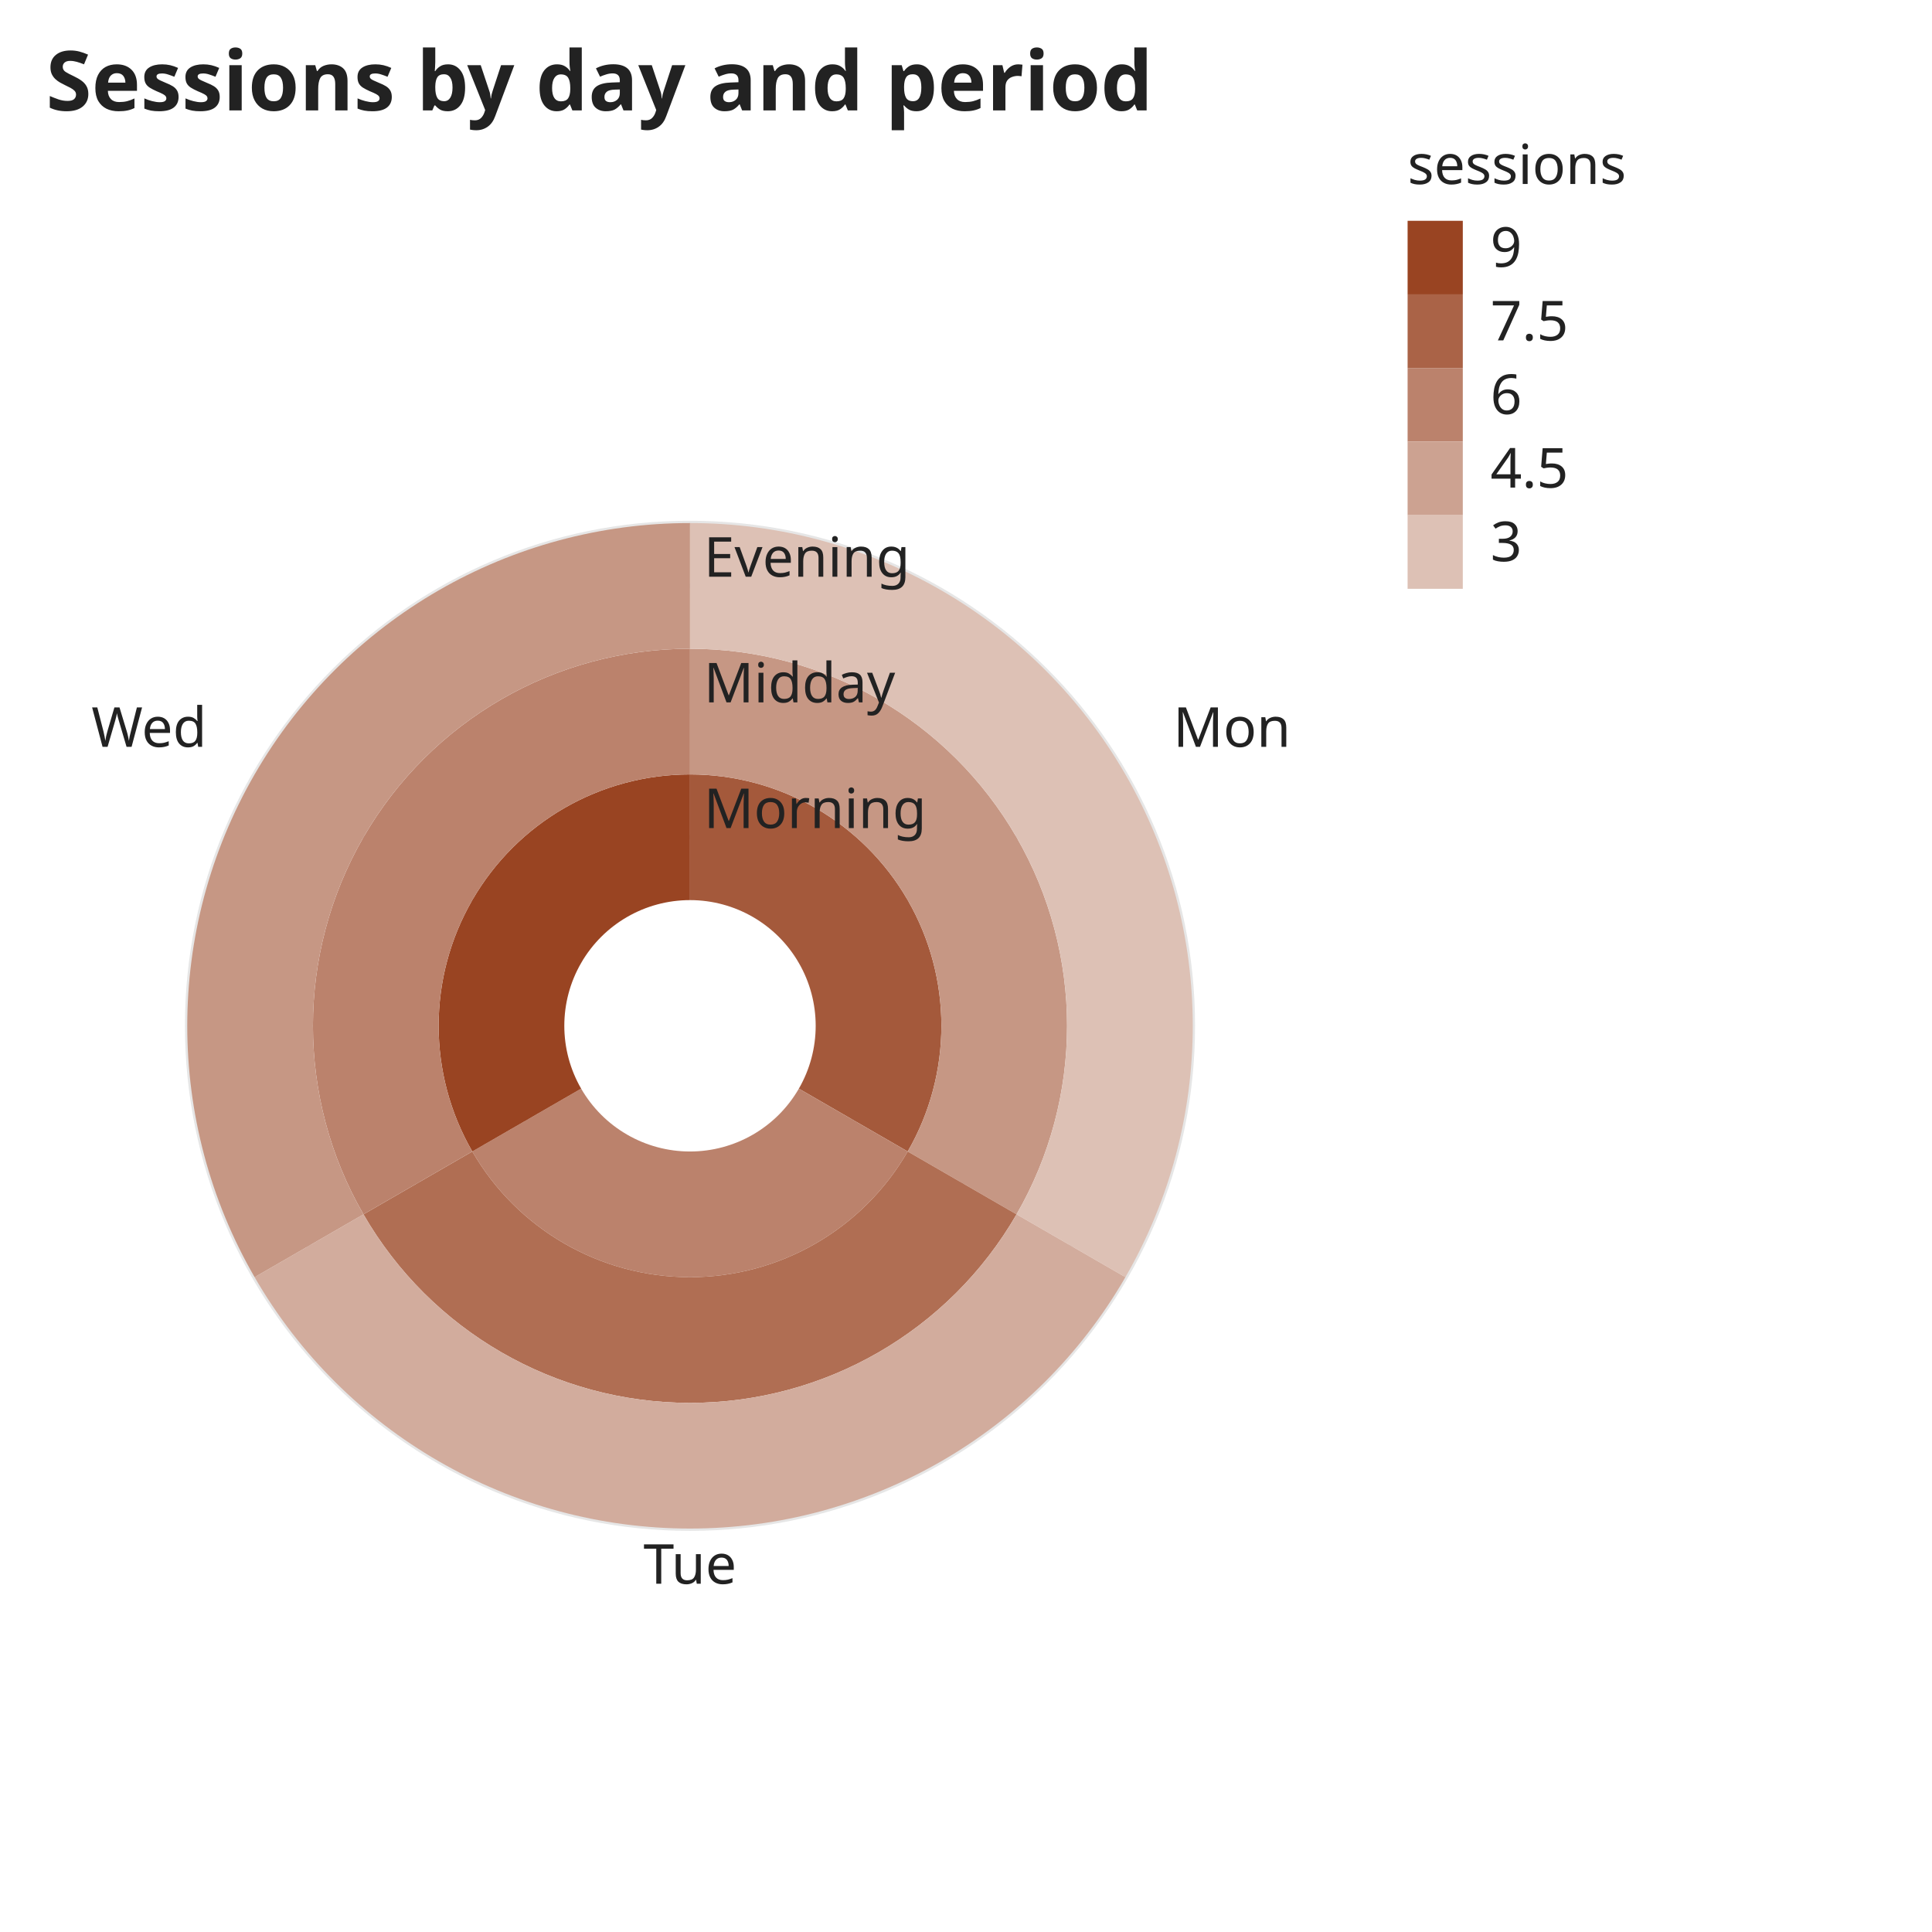
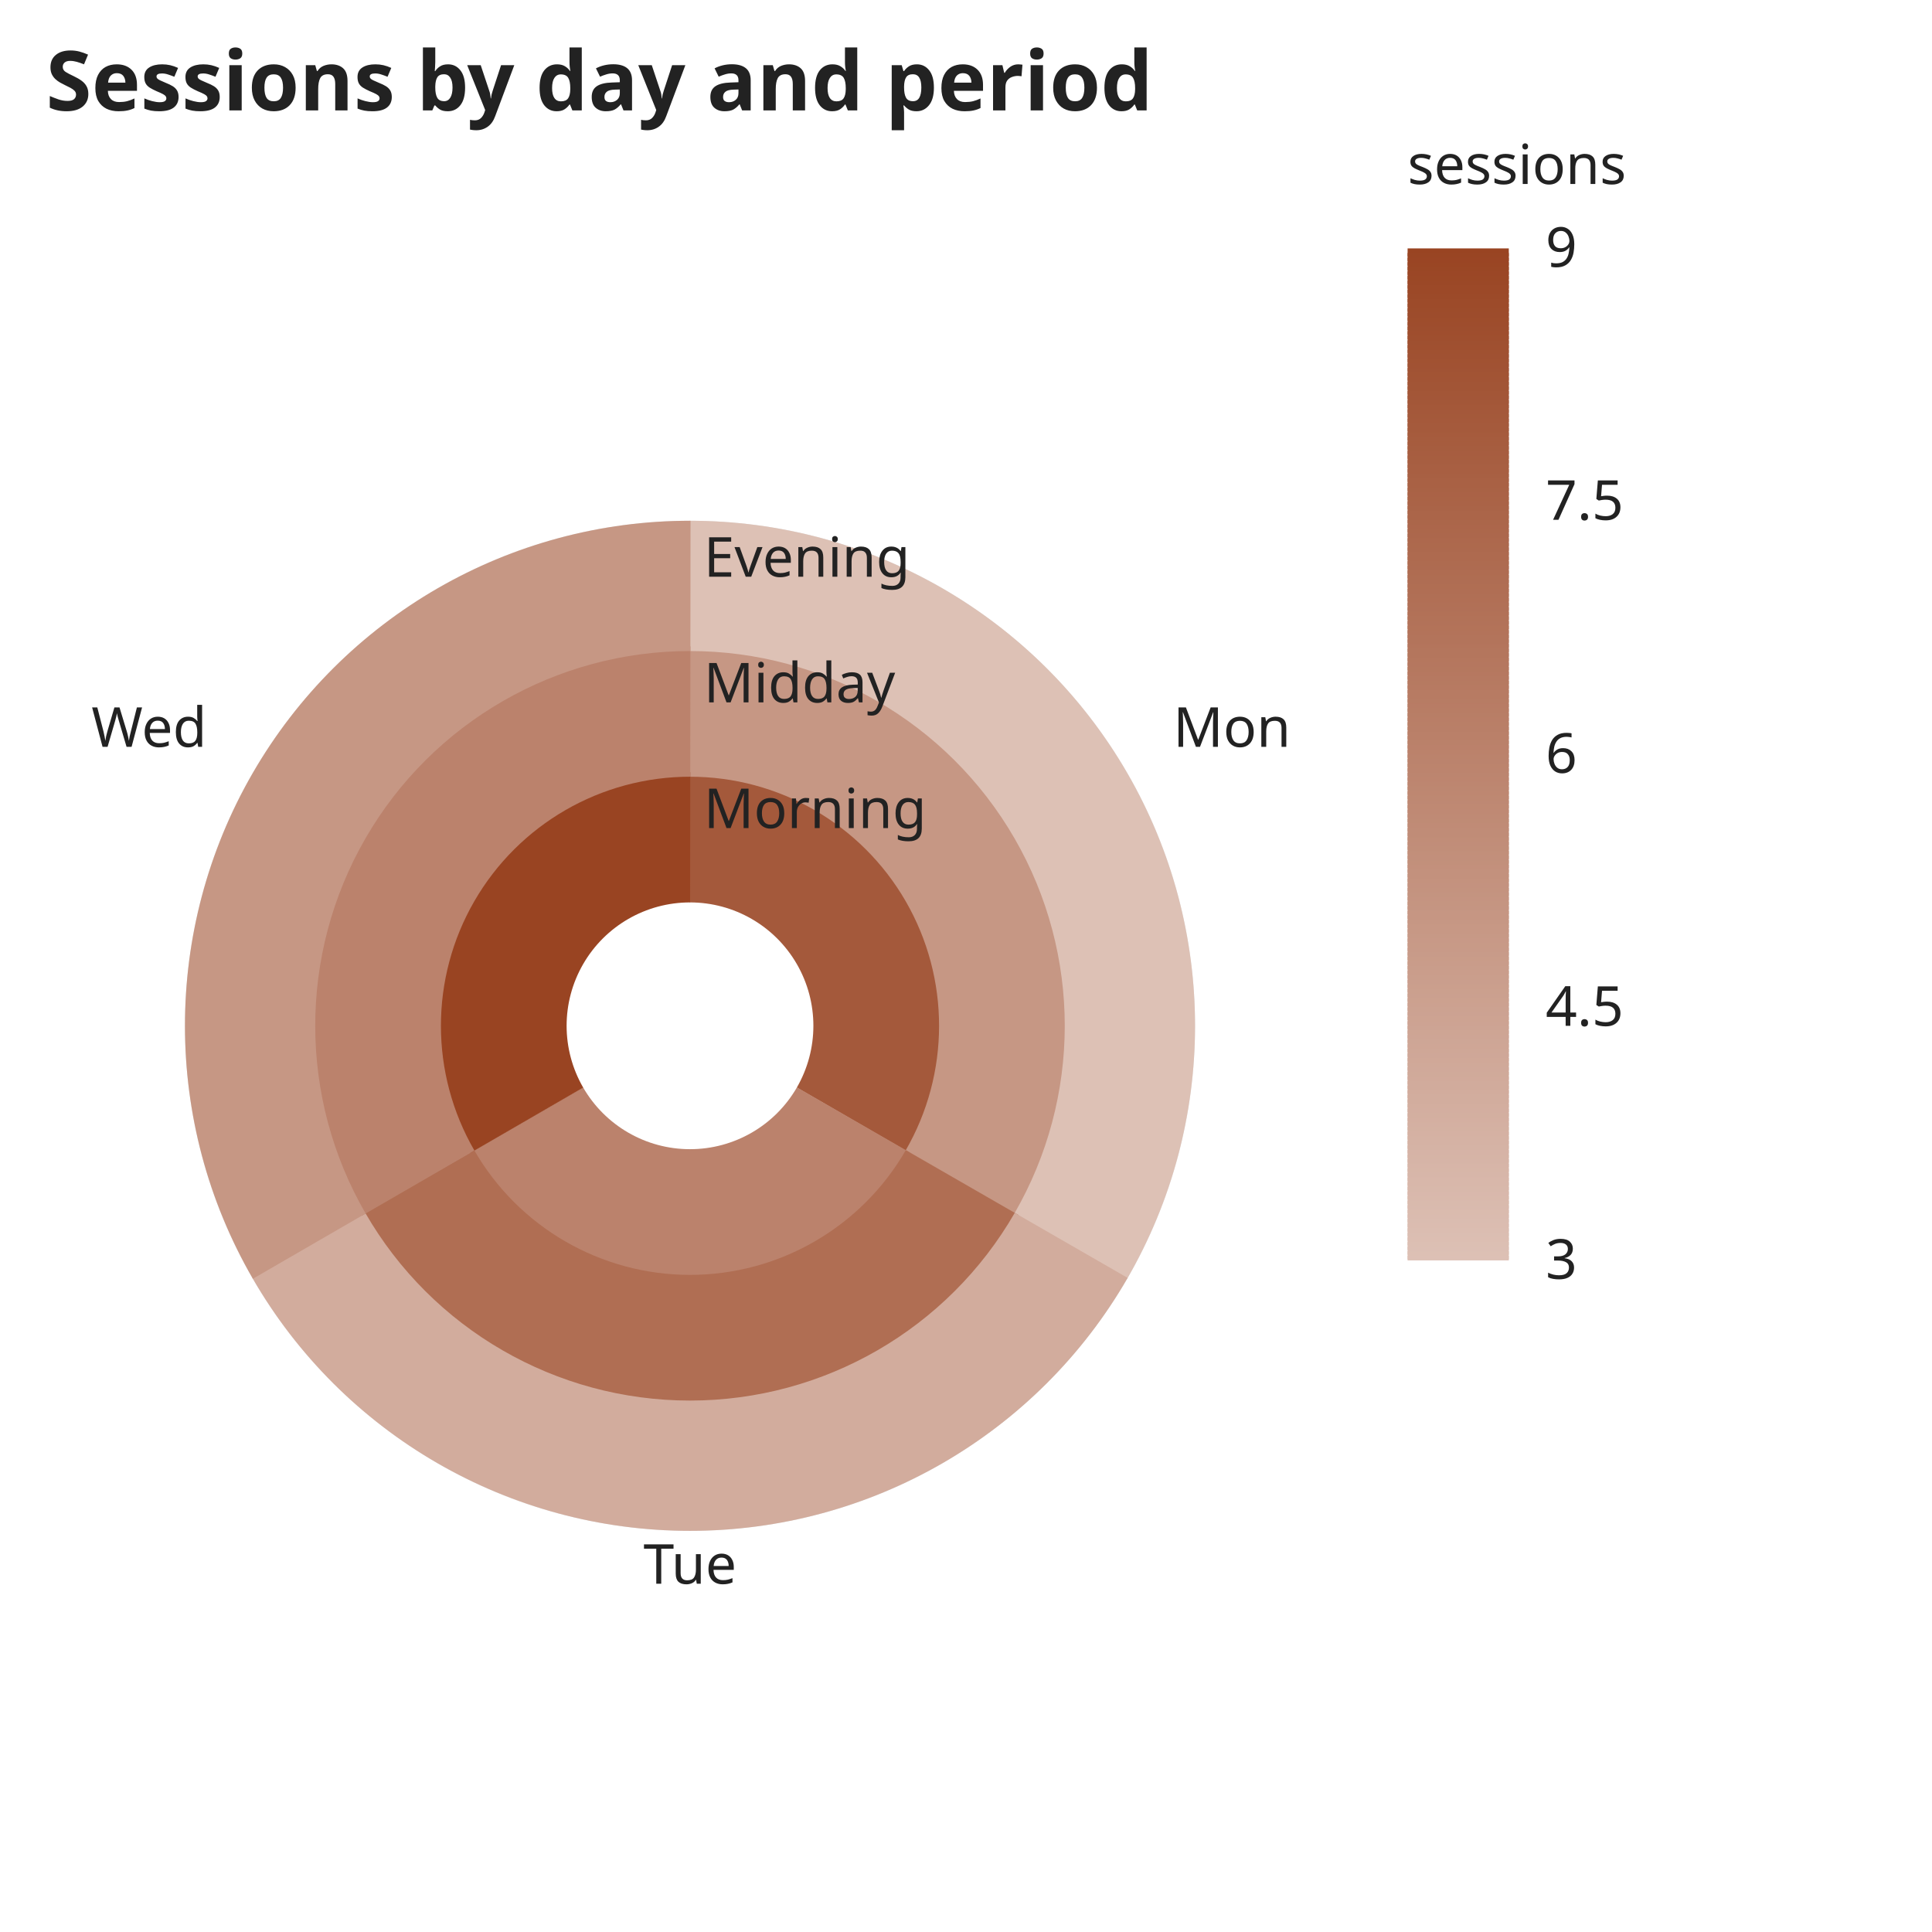
<svg xmlns="http://www.w3.org/2000/svg" width="420" height="420" viewBox="0 0 420 420" role="img" aria-label="Sessions by day and period">
  <rect class="algraf-background" x="0" y="0" width="420" height="420" fill="#ffffff" />
  <text class="algraf-title" x="10" y="24" font-family="system-ui, sans-serif" font-size="18" font-weight="600" fill="#222222">Sessions by day and period</text>
  <rect class="algraf-plot-area" x="10" y="36" width="280" height="374" fill="#ffffff" />
  <g class="algraf-polar-grid">
    <circle cx="150" cy="223" r="40.985" fill="none" stroke="#e6e6e6" stroke-width="1" />
    <circle cx="150" cy="223" r="68.309" fill="none" stroke="#e6e6e6" stroke-width="1" />
    <circle cx="150" cy="223" r="95.632" fill="none" stroke="#e6e6e6" stroke-width="1" />
    <circle cx="150" cy="223" r="109.294" fill="none" stroke="#e6e6e6" stroke-width="1" />
    <line x1="173.663" y1="209.338" x2="244.651" y2="168.353" stroke="#e6e6e6" stroke-width="1" />
    <line x1="150" y1="250.323" x2="150" y2="332.294" stroke="#e6e6e6" stroke-width="1" />
    <line x1="126.337" y1="209.338" x2="55.349" y2="168.353" stroke="#e6e6e6" stroke-width="1" />
  </g>
  <g class="algraf-layer algraf-geom-tile">
-     <path d="M 150 168.353 A 54.647 54.647 0 0 1 197.326 250.323 L 173.663 236.662 A 27.323 27.323 0 0 0 150 195.677 Z" fill="#a4593b" opacity="1" />
-     <path d="M 150 141.03 A 81.97 81.97 0 0 1 220.988 263.985 L 197.326 250.323 A 54.647 54.647 0 0 0 150 168.353 Z" fill="#c69784" opacity="1" />
-     <path d="M 150 113.706 A 109.294 109.294 0 0 1 244.651 277.647 L 220.988 263.985 A 81.97 81.97 0 0 0 150 141.03 Z" fill="#ddc1b5" opacity="1" />
-     <path d="M 197.326 250.323 A 54.647 54.647 0 0 1 102.674 250.323 L 126.337 236.662 A 27.323 27.323 0 0 0 173.663 236.662 Z" fill="#bb826c" opacity="1" />
-     <path d="M 220.988 263.985 A 81.97 81.97 0 0 1 79.012 263.985 L 102.674 250.323 A 54.647 54.647 0 0 0 197.326 250.323 Z" fill="#b06e53" opacity="1" />
-     <path d="M 244.651 277.647 A 109.294 109.294 0 0 1 55.349 277.647 L 79.012 263.985 A 81.97 81.97 0 0 0 220.988 263.985 Z" fill="#d2ac9d" opacity="1" />
-     <path d="M 102.674 250.323 A 54.647 54.647 0 0 1 150 168.353 L 150 195.677 A 27.323 27.323 0 0 0 126.337 236.662 Z" fill="#994422" opacity="1" />
-     <path d="M 79.012 263.985 A 81.97 81.97 0 0 1 150 141.03 L 150 168.353 A 54.647 54.647 0 0 0 102.674 250.323 Z" fill="#bb826c" opacity="1" />
-     <path d="M 55.349 277.647 A 109.294 109.294 0 0 1 150 113.706 L 150 141.03 A 81.97 81.97 0 0 0 79.012 263.985 Z" fill="#c69784" opacity="1" />
+     <path d="M 149.945 167.853 A 55.147 55.147 0 0 1 197.731 250.621 L 173.216 236.435 A 26.823 26.823 0 0 0 149.973 196.177 Z" fill="#a4593b" opacity="1" />
+     <path d="M 149.918 140.53 A 82.47 82.47 0 0 1 221.38 264.307 L 196.866 250.12 A 54.147 54.147 0 0 0 149.946 168.853 Z" fill="#c69784" opacity="1" />
+     <path d="M 149.89 113.206 A 109.794 109.794 0 0 1 245.029 277.992 L 220.515 263.806 A 81.47 81.47 0 0 0 149.919 141.53 Z" fill="#ddc1b5" opacity="1" />
+     <path d="M 197.786 250.526 A 55.147 55.147 0 0 1 102.214 250.526 L 126.757 236.388 A 26.823 26.823 0 0 0 173.243 236.388 Z" fill="#bb826c" opacity="1" />
+     <path d="M 221.463 264.164 A 82.47 82.47 0 0 1 78.537 264.164 L 103.08 250.027 A 54.147 54.147 0 0 0 196.92 250.027 Z" fill="#b06e53" opacity="1" />
+     <path d="M 245.139 277.802 A 109.794 109.794 0 0 1 54.861 277.802 L 79.404 263.665 A 81.47 81.47 0 0 0 220.596 263.665 Z" fill="#d2ac9d" opacity="1" />
+     <path d="M 102.269 250.621 A 55.147 55.147 0 0 1 150.055 167.853 L 150.027 196.177 A 26.823 26.823 0 0 0 126.784 236.435 Z" fill="#994422" opacity="1" />
+     <path d="M 78.62 264.307 A 82.47 82.47 0 0 1 150.082 140.53 L 150.054 168.853 A 54.147 54.147 0 0 0 103.134 250.12 Z" fill="#bb826c" opacity="1" />
+     <path d="M 54.971 277.992 A 109.794 109.794 0 0 1 150.11 113.206 L 150.081 141.53 A 81.47 81.47 0 0 0 79.485 263.806 Z" fill="#c69784" opacity="1" />
  </g>
  <g class="algraf-polar-theta-labels">
    <text x="255.044" y="162.353" text-anchor="start" font-family="system-ui, sans-serif" font-size="12" fill="#222222">Mon</text>
    <text x="150" y="344.294" text-anchor="middle" font-family="system-ui, sans-serif" font-size="12" fill="#222222">Tue</text>
    <text x="44.956" y="162.353" text-anchor="end" font-family="system-ui, sans-serif" font-size="12" fill="#222222">Wed</text>
  </g>
  <g class="algraf-polar-radius-labels">
    <text x="153" y="180.015" text-anchor="start" font-family="system-ui, sans-serif" font-size="12" fill="#222222">Morning</text>
    <text x="153" y="152.691" text-anchor="start" font-family="system-ui, sans-serif" font-size="12" fill="#222222">Midday</text>
    <text x="153" y="125.368" text-anchor="start" font-family="system-ui, sans-serif" font-size="12" fill="#222222">Evening</text>
  </g>
  <g class="algraf-legends">
    <text x="306" y="40" text-anchor="start" font-family="system-ui, sans-serif" font-size="12" fill="#222222">sessions</text>
-     <rect x="306" y="48" width="12" height="16" fill="#994422" />
-     <text x="324" y="58" text-anchor="start" font-family="system-ui, sans-serif" font-size="12" fill="#222222">9</text>
-     <rect x="306" y="64" width="12" height="16" fill="#aa6347" />
-     <text x="324" y="74" text-anchor="start" font-family="system-ui, sans-serif" font-size="12" fill="#222222">7.5</text>
-     <rect x="306" y="80" width="12" height="16" fill="#bb826c" />
-     <text x="324" y="90" text-anchor="start" font-family="system-ui, sans-serif" font-size="12" fill="#222222">6</text>
-     <rect x="306" y="96" width="12" height="16" fill="#cca291" />
-     <text x="324" y="106" text-anchor="start" font-family="system-ui, sans-serif" font-size="12" fill="#222222">4.5</text>
-     <rect x="306" y="112" width="12" height="16" fill="#ddc1b5" />
-     <text x="324" y="122" text-anchor="start" font-family="system-ui, sans-serif" font-size="12" fill="#222222">3</text>
+     <rect x="306" y="54" width="22" height="1.75" fill="#994422" />
+     <rect x="306" y="55" width="22" height="1.75" fill="#994523" />
+     <rect x="306" y="56" width="22" height="1.75" fill="#9a4524" />
+     <rect x="306" y="57" width="22" height="1.75" fill="#9a4624" />
+     <rect x="306" y="58" width="22" height="1.75" fill="#9a4725" />
+     <rect x="306" y="59" width="22" height="1.75" fill="#9b4726" />
+     <rect x="306" y="60" width="22" height="1.75" fill="#9b4826" />
+     <rect x="306" y="61" width="22" height="1.75" fill="#9b4827" />
+     <rect x="306" y="62" width="22" height="1.75" fill="#9c4928" />
+     <rect x="306" y="63" width="22" height="1.75" fill="#9c4928" />
+     <rect x="306" y="64" width="22" height="1.75" fill="#9c4a29" />
+     <rect x="306" y="65" width="22" height="1.75" fill="#9d4b2a" />
+     <rect x="306" y="66" width="22" height="1.75" fill="#9d4b2a" />
+     <rect x="306" y="67" width="22" height="1.75" fill="#9d4c2b" />
+     <rect x="306" y="68" width="22" height="1.75" fill="#9d4c2c" />
+     <rect x="306" y="69" width="22" height="1.75" fill="#9e4d2c" />
+     <rect x="306" y="70" width="22" height="1.75" fill="#9e4d2d" />
+     <rect x="306" y="71" width="22" height="1.75" fill="#9e4e2e" />
+     <rect x="306" y="72" width="22" height="1.75" fill="#9f4e2e" />
+     <rect x="306" y="73" width="22" height="1.75" fill="#9f4f2f" />
+     <rect x="306" y="74" width="22" height="1.75" fill="#9f5030" />
+     <rect x="306" y="75" width="22" height="1.75" fill="#a05030" />
+     <rect x="306" y="76" width="22" height="1.75" fill="#a05131" />
+     <rect x="306" y="77" width="22" height="1.75" fill="#a05132" />
+     <rect x="306" y="78" width="22" height="1.75" fill="#a15232" />
+     <rect x="306" y="79" width="22" height="1.75" fill="#a15233" />
+     <rect x="306" y="80" width="22" height="1.75" fill="#a15334" />
+     <rect x="306" y="81" width="22" height="1.75" fill="#a25434" />
+     <rect x="306" y="82" width="22" height="1.75" fill="#a25435" />
+     <rect x="306" y="83" width="22" height="1.75" fill="#a25536" />
+     <rect x="306" y="84" width="22" height="1.75" fill="#a25536" />
+     <rect x="306" y="85" width="22" height="1.75" fill="#a35637" />
+     <rect x="306" y="86" width="22" height="1.75" fill="#a35638" />
+     <rect x="306" y="87" width="22" height="1.75" fill="#a35738" />
+     <rect x="306" y="88" width="22" height="1.75" fill="#a45839" />
+     <rect x="306" y="89" width="22" height="1.75" fill="#a4583a" />
+     <rect x="306" y="90" width="22" height="1.75" fill="#a4593a" />
+     <rect x="306" y="91" width="22" height="1.75" fill="#a5593b" />
+     <rect x="306" y="92" width="22" height="1.75" fill="#a55a3c" />
+     <rect x="306" y="93" width="22" height="1.75" fill="#a55a3c" />
+     <rect x="306" y="94" width="22" height="1.75" fill="#a65b3d" />
+     <rect x="306" y="95" width="22" height="1.75" fill="#a65c3e" />
+     <rect x="306" y="96" width="22" height="1.75" fill="#a65c3e" />
+     <rect x="306" y="97" width="22" height="1.75" fill="#a65d3f" />
+     <rect x="306" y="98" width="22" height="1.75" fill="#a75d40" />
+     <rect x="306" y="99" width="22" height="1.75" fill="#a75e40" />
+     <rect x="306" y="100" width="22" height="1.75" fill="#a75e41" />
+     <rect x="306" y="101" width="22" height="1.75" fill="#a85f42" />
+     <rect x="306" y="102" width="22" height="1.75" fill="#a85f42" />
+     <rect x="306" y="103" width="22" height="1.75" fill="#a86043" />
+     <rect x="306" y="104" width="22" height="1.75" fill="#a96144" />
+     <rect x="306" y="105" width="22" height="1.75" fill="#a96144" />
+     <rect x="306" y="106" width="22" height="1.75" fill="#a96245" />
+     <rect x="306" y="107" width="22" height="1.75" fill="#aa6246" />
+     <rect x="306" y="108" width="22" height="1.75" fill="#aa6346" />
+     <rect x="306" y="109" width="22" height="1.75" fill="#aa6347" />
+     <rect x="306" y="110" width="22" height="1.75" fill="#aa6448" />
+     <rect x="306" y="111" width="22" height="1.75" fill="#ab6549" />
+     <rect x="306" y="112" width="22" height="1.75" fill="#ab6549" />
+     <rect x="306" y="113" width="22" height="1.75" fill="#ab664a" />
+     <rect x="306" y="114" width="22" height="1.75" fill="#ac664b" />
+     <rect x="306" y="115" width="22" height="1.75" fill="#ac674b" />
+     <rect x="306" y="116" width="22" height="1.75" fill="#ac674c" />
+     <rect x="306" y="117" width="22" height="1.75" fill="#ad684d" />
+     <rect x="306" y="118" width="22" height="1.75" fill="#ad694d" />
+     <rect x="306" y="119" width="22" height="1.75" fill="#ad694e" />
+     <rect x="306" y="120" width="22" height="1.75" fill="#ae6a4f" />
+     <rect x="306" y="121" width="22" height="1.75" fill="#ae6a4f" />
+     <rect x="306" y="122" width="22" height="1.75" fill="#ae6b50" />
+     <rect x="306" y="123" width="22" height="1.75" fill="#ae6b51" />
+     <rect x="306" y="124" width="22" height="1.75" fill="#af6c51" />
+     <rect x="306" y="125" width="22" height="1.75" fill="#af6d52" />
+     <rect x="306" y="126" width="22" height="1.75" fill="#af6d53" />
+     <rect x="306" y="127" width="22" height="1.75" fill="#b06e53" />
+     <rect x="306" y="128" width="22" height="1.75" fill="#b06e54" />
+     <rect x="306" y="129" width="22" height="1.75" fill="#b06f55" />
+     <rect x="306" y="130" width="22" height="1.75" fill="#b16f55" />
+     <rect x="306" y="131" width="22" height="1.75" fill="#b17056" />
+     <rect x="306" y="132" width="22" height="1.75" fill="#b17057" />
+     <rect x="306" y="133" width="22" height="1.75" fill="#b27157" />
+     <rect x="306" y="134" width="22" height="1.75" fill="#b27258" />
+     <rect x="306" y="135" width="22" height="1.75" fill="#b27259" />
+     <rect x="306" y="136" width="22" height="1.75" fill="#b37359" />
+     <rect x="306" y="137" width="22" height="1.75" fill="#b3735a" />
+     <rect x="306" y="138" width="22" height="1.75" fill="#b3745b" />
+     <rect x="306" y="139" width="22" height="1.75" fill="#b3745b" />
+     <rect x="306" y="140" width="22" height="1.75" fill="#b4755c" />
+     <rect x="306" y="141" width="22" height="1.75" fill="#b4765d" />
+     <rect x="306" y="142" width="22" height="1.75" fill="#b4765d" />
+     <rect x="306" y="143" width="22" height="1.75" fill="#b5775e" />
+     <rect x="306" y="144" width="22" height="1.75" fill="#b5775f" />
+     <rect x="306" y="145" width="22" height="1.75" fill="#b5785f" />
+     <rect x="306" y="146" width="22" height="1.75" fill="#b67860" />
+     <rect x="306" y="147" width="22" height="1.75" fill="#b67961" />
+     <rect x="306" y="148" width="22" height="1.75" fill="#b67a61" />
+     <rect x="306" y="149" width="22" height="1.75" fill="#b77a62" />
+     <rect x="306" y="150" width="22" height="1.75" fill="#b77b63" />
+     <rect x="306" y="151" width="22" height="1.75" fill="#b77b63" />
+     <rect x="306" y="152" width="22" height="1.75" fill="#b77c64" />
+     <rect x="306" y="153" width="22" height="1.75" fill="#b87c65" />
+     <rect x="306" y="154" width="22" height="1.75" fill="#b87d65" />
+     <rect x="306" y="155" width="22" height="1.75" fill="#b87e66" />
+     <rect x="306" y="156" width="22" height="1.75" fill="#b97e67" />
+     <rect x="306" y="157" width="22" height="1.75" fill="#b97f67" />
+     <rect x="306" y="158" width="22" height="1.75" fill="#b97f68" />
+     <rect x="306" y="159" width="22" height="1.75" fill="#ba8069" />
+     <rect x="306" y="160" width="22" height="1.75" fill="#ba8069" />
+     <rect x="306" y="161" width="22" height="1.75" fill="#ba816a" />
+     <rect x="306" y="162" width="22" height="1.75" fill="#bb816b" />
+     <rect x="306" y="163" width="22" height="1.75" fill="#bb826b" />
+     <rect x="306" y="164" width="22" height="1.75" fill="#bb836c" />
+     <rect x="306" y="165" width="22" height="1.75" fill="#bb836d" />
+     <rect x="306" y="166" width="22" height="1.75" fill="#bc846d" />
+     <rect x="306" y="167" width="22" height="1.75" fill="#bc846e" />
+     <rect x="306" y="168" width="22" height="1.75" fill="#bc856f" />
+     <rect x="306" y="169" width="22" height="1.75" fill="#bd856f" />
+     <rect x="306" y="170" width="22" height="1.75" fill="#bd8670" />
+     <rect x="306" y="171" width="22" height="1.75" fill="#bd8771" />
+     <rect x="306" y="172" width="22" height="1.75" fill="#be8771" />
+     <rect x="306" y="173" width="22" height="1.75" fill="#be8872" />
+     <rect x="306" y="174" width="22" height="1.75" fill="#be8873" />
+     <rect x="306" y="175" width="22" height="1.75" fill="#bf8973" />
+     <rect x="306" y="176" width="22" height="1.75" fill="#bf8974" />
+     <rect x="306" y="177" width="22" height="1.75" fill="#bf8a75" />
+     <rect x="306" y="178" width="22" height="1.75" fill="#bf8b75" />
+     <rect x="306" y="179" width="22" height="1.75" fill="#c08b76" />
+     <rect x="306" y="180" width="22" height="1.75" fill="#c08c77" />
+     <rect x="306" y="181" width="22" height="1.75" fill="#c08c77" />
+     <rect x="306" y="182" width="22" height="1.75" fill="#c18d78" />
+     <rect x="306" y="183" width="22" height="1.75" fill="#c18d79" />
+     <rect x="306" y="184" width="22" height="1.75" fill="#c18e79" />
+     <rect x="306" y="185" width="22" height="1.75" fill="#c28f7a" />
+     <rect x="306" y="186" width="22" height="1.75" fill="#c28f7b" />
+     <rect x="306" y="187" width="22" height="1.75" fill="#c2907b" />
+     <rect x="306" y="188" width="22" height="1.75" fill="#c3907c" />
+     <rect x="306" y="189" width="22" height="1.75" fill="#c3917d" />
+     <rect x="306" y="190" width="22" height="1.75" fill="#c3917d" />
+     <rect x="306" y="191" width="22" height="1.75" fill="#c4927e" />
+     <rect x="306" y="192" width="22" height="1.75" fill="#c4927f" />
+     <rect x="306" y="193" width="22" height="1.75" fill="#c4937f" />
+     <rect x="306" y="194" width="22" height="1.75" fill="#c49480" />
+     <rect x="306" y="195" width="22" height="1.75" fill="#c59481" />
+     <rect x="306" y="196" width="22" height="1.75" fill="#c59581" />
+     <rect x="306" y="197" width="22" height="1.75" fill="#c59582" />
+     <rect x="306" y="198" width="22" height="1.75" fill="#c69683" />
+     <rect x="306" y="199" width="22" height="1.75" fill="#c69683" />
+     <rect x="306" y="200" width="22" height="1.75" fill="#c69784" />
+     <rect x="306" y="201" width="22" height="1.75" fill="#c79885" />
+     <rect x="306" y="202" width="22" height="1.75" fill="#c79885" />
+     <rect x="306" y="203" width="22" height="1.75" fill="#c79986" />
+     <rect x="306" y="204" width="22" height="1.75" fill="#c89987" />
+     <rect x="306" y="205" width="22" height="1.75" fill="#c89a87" />
+     <rect x="306" y="206" width="22" height="1.75" fill="#c89a88" />
+     <rect x="306" y="207" width="22" height="1.75" fill="#c89b89" />
+     <rect x="306" y="208" width="22" height="1.75" fill="#c99c89" />
+     <rect x="306" y="209" width="22" height="1.75" fill="#c99c8a" />
+     <rect x="306" y="210" width="22" height="1.75" fill="#c99d8b" />
+     <rect x="306" y="211" width="22" height="1.75" fill="#ca9d8b" />
+     <rect x="306" y="212" width="22" height="1.75" fill="#ca9e8c" />
+     <rect x="306" y="213" width="22" height="1.75" fill="#ca9e8d" />
+     <rect x="306" y="214" width="22" height="1.75" fill="#cb9f8d" />
+     <rect x="306" y="215" width="22" height="1.75" fill="#cba08e" />
+     <rect x="306" y="216" width="22" height="1.75" fill="#cba08f" />
+     <rect x="306" y="217" width="22" height="1.75" fill="#cca18f" />
+     <rect x="306" y="218" width="22" height="1.75" fill="#cca190" />
+     <rect x="306" y="219" width="22" height="1.75" fill="#cca291" />
+     <rect x="306" y="220" width="22" height="1.75" fill="#cca292" />
+     <rect x="306" y="221" width="22" height="1.75" fill="#cda392" />
+     <rect x="306" y="222" width="22" height="1.75" fill="#cda393" />
+     <rect x="306" y="223" width="22" height="1.75" fill="#cda494" />
+     <rect x="306" y="224" width="22" height="1.75" fill="#cea594" />
+     <rect x="306" y="225" width="22" height="1.75" fill="#cea595" />
+     <rect x="306" y="226" width="22" height="1.75" fill="#cea696" />
+     <rect x="306" y="227" width="22" height="1.75" fill="#cfa696" />
+     <rect x="306" y="228" width="22" height="1.75" fill="#cfa797" />
+     <rect x="306" y="229" width="22" height="1.75" fill="#cfa798" />
+     <rect x="306" y="230" width="22" height="1.75" fill="#d0a898" />
+     <rect x="306" y="231" width="22" height="1.75" fill="#d0a999" />
+     <rect x="306" y="232" width="22" height="1.75" fill="#d0a99a" />
+     <rect x="306" y="233" width="22" height="1.75" fill="#d0aa9a" />
+     <rect x="306" y="234" width="22" height="1.75" fill="#d1aa9b" />
+     <rect x="306" y="235" width="22" height="1.75" fill="#d1ab9c" />
+     <rect x="306" y="236" width="22" height="1.75" fill="#d1ab9c" />
+     <rect x="306" y="237" width="22" height="1.75" fill="#d2ac9d" />
+     <rect x="306" y="238" width="22" height="1.75" fill="#d2ad9e" />
+     <rect x="306" y="239" width="22" height="1.75" fill="#d2ad9e" />
+     <rect x="306" y="240" width="22" height="1.75" fill="#d3ae9f" />
+     <rect x="306" y="241" width="22" height="1.75" fill="#d3aea0" />
+     <rect x="306" y="242" width="22" height="1.75" fill="#d3afa0" />
+     <rect x="306" y="243" width="22" height="1.75" fill="#d4afa1" />
+     <rect x="306" y="244" width="22" height="1.75" fill="#d4b0a2" />
+     <rect x="306" y="245" width="22" height="1.75" fill="#d4b1a2" />
+     <rect x="306" y="246" width="22" height="1.75" fill="#d5b1a3" />
+     <rect x="306" y="247" width="22" height="1.75" fill="#d5b2a4" />
+     <rect x="306" y="248" width="22" height="1.75" fill="#d5b2a4" />
+     <rect x="306" y="249" width="22" height="1.75" fill="#d5b3a5" />
+     <rect x="306" y="250" width="22" height="1.75" fill="#d6b3a6" />
+     <rect x="306" y="251" width="22" height="1.75" fill="#d6b4a6" />
+     <rect x="306" y="252" width="22" height="1.75" fill="#d6b4a7" />
+     <rect x="306" y="253" width="22" height="1.75" fill="#d7b5a8" />
+     <rect x="306" y="254" width="22" height="1.75" fill="#d7b6a8" />
+     <rect x="306" y="255" width="22" height="1.75" fill="#d7b6a9" />
+     <rect x="306" y="256" width="22" height="1.75" fill="#d8b7aa" />
+     <rect x="306" y="257" width="22" height="1.75" fill="#d8b7aa" />
+     <rect x="306" y="258" width="22" height="1.75" fill="#d8b8ab" />
+     <rect x="306" y="259" width="22" height="1.75" fill="#d9b8ac" />
+     <rect x="306" y="260" width="22" height="1.75" fill="#d9b9ac" />
+     <rect x="306" y="261" width="22" height="1.75" fill="#d9baad" />
+     <rect x="306" y="262" width="22" height="1.75" fill="#d9baae" />
+     <rect x="306" y="263" width="22" height="1.75" fill="#dabbae" />
+     <rect x="306" y="264" width="22" height="1.75" fill="#dabbaf" />
+     <rect x="306" y="265" width="22" height="1.75" fill="#dabcb0" />
+     <rect x="306" y="266" width="22" height="1.75" fill="#dbbcb0" />
+     <rect x="306" y="267" width="22" height="1.75" fill="#dbbdb1" />
+     <rect x="306" y="268" width="22" height="1.75" fill="#dbbeb2" />
+     <rect x="306" y="269" width="22" height="1.75" fill="#dcbeb2" />
+     <rect x="306" y="270" width="22" height="1.75" fill="#dcbfb3" />
+     <rect x="306" y="271" width="22" height="1.75" fill="#dcbfb4" />
+     <rect x="306" y="272" width="22" height="1.75" fill="#ddc0b4" />
+     <rect x="306" y="273" width="22" height="1" fill="#ddc0b5" />
+     <text x="336" y="278" text-anchor="start" font-family="system-ui, sans-serif" font-size="12" fill="#222222">3</text>
+     <text x="336" y="223" text-anchor="start" font-family="system-ui, sans-serif" font-size="12" fill="#222222">4.5</text>
+     <text x="336" y="168" text-anchor="start" font-family="system-ui, sans-serif" font-size="12" fill="#222222">6</text>
+     <text x="336" y="113" text-anchor="start" font-family="system-ui, sans-serif" font-size="12" fill="#222222">7.5</text>
+     <text x="336" y="58" text-anchor="start" font-family="system-ui, sans-serif" font-size="12" fill="#222222">9</text>
  </g>
</svg>
